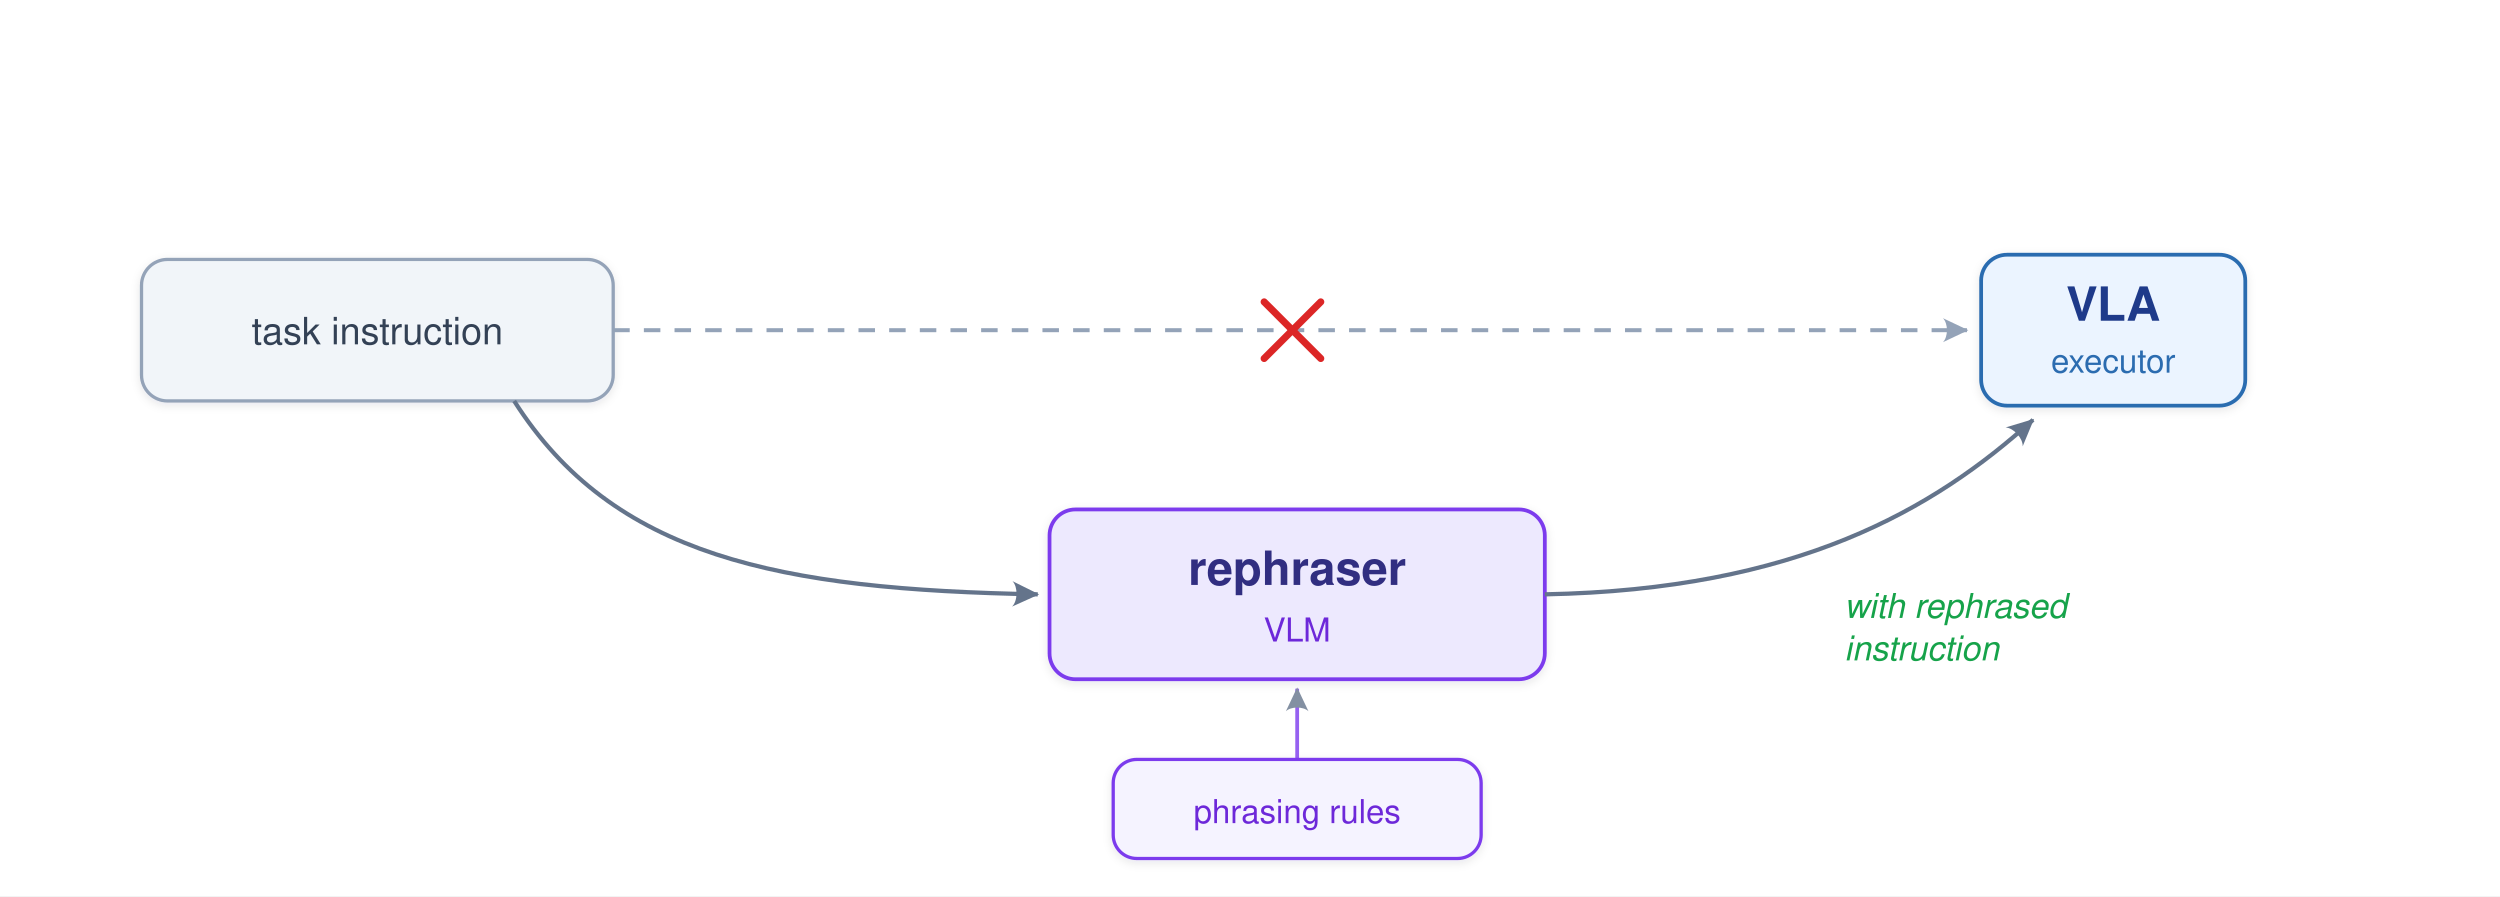
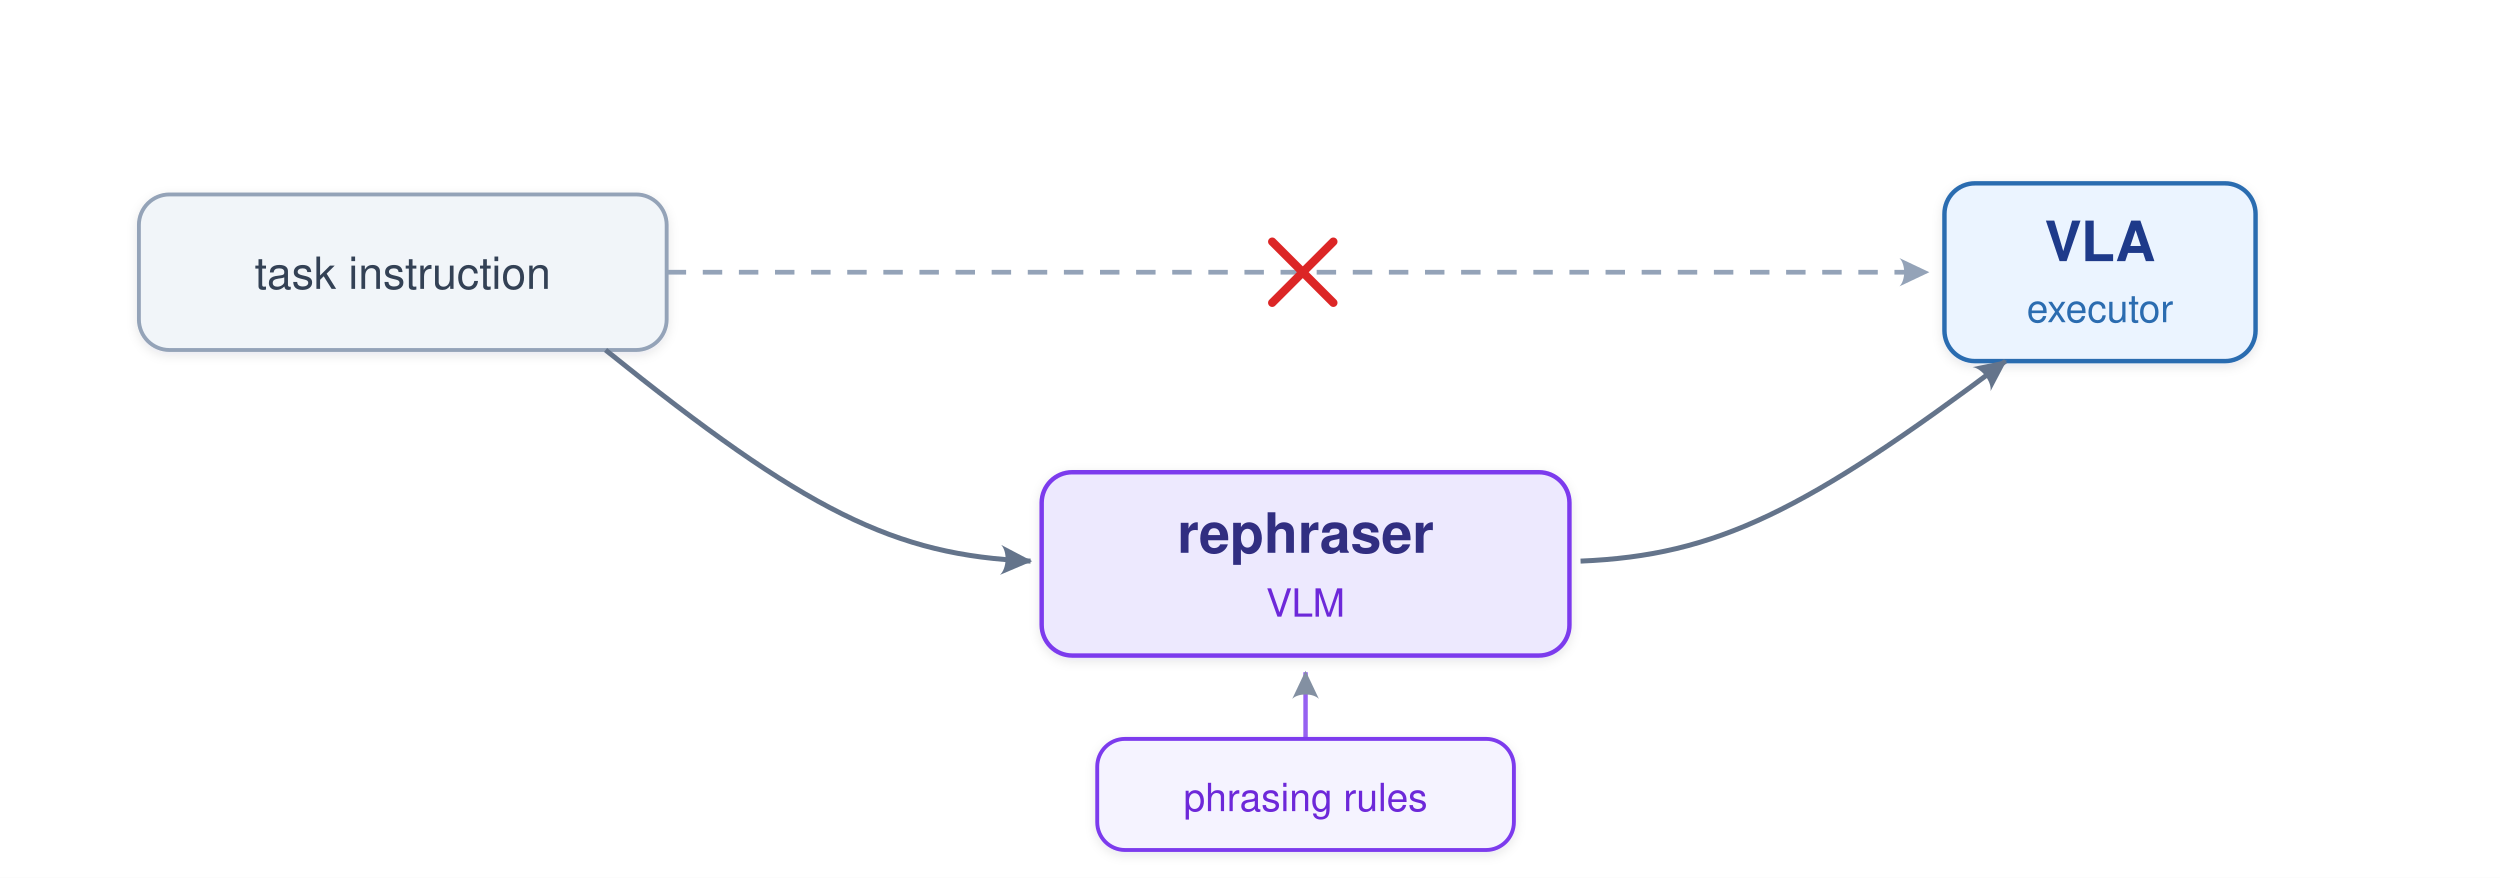
- <svg xmlns="http://www.w3.org/2000/svg" viewBox="0 0 1060 380" font-family="Helvetica Neue, Helvetica, Arial, sans-serif">
+ <svg xmlns="http://www.w3.org/2000/svg" viewBox="0 0 900 316" font-family="Helvetica Neue, Helvetica, Arial, sans-serif">
  <defs>
    <marker id="arr" viewBox="0 0 12 12" refX="10" refY="6" markerWidth="8" markerHeight="8" orient="auto-start-reverse">
      <path d="M 1 1.5 L 10.5 6 L 1 10.5 C 3 8.5, 3 3.5, 1 1.5 z" fill="#64748b" />
    </marker>
    <marker id="arrx" viewBox="0 0 12 12" refX="10" refY="6" markerWidth="8" markerHeight="8" orient="auto-start-reverse">
      <path d="M 1 1.5 L 10.5 6 L 1 10.5 C 3 8.5, 3 3.5, 1 1.5 z" fill="#94a3b8" />
    </marker>
    <filter id="soft" x="-20%" y="-20%" width="140%" height="140%">
      <feDropShadow dx="0" dy="1.2" stdDeviation="2" flood-color="#0f172a" flood-opacity="0.10" />
    </filter>
  </defs>
-   <rect width="1060" height="380" fill="white" />
-   <rect x="60" y="110" width="200" height="60" rx="11" fill="#f1f5f9" stroke="#94a3b8" stroke-width="1.4" filter="url(#soft)" />
-   <text x="160" y="146" font-size="16" text-anchor="middle" fill="#334155">task instruction</text>
-   <rect x="840" y="108" width="112" height="64" rx="11" fill="#ebf4ff" stroke="#2b6cb0" stroke-width="1.6" filter="url(#soft)" />
-   <text x="896" y="136" font-size="20" font-weight="bold" text-anchor="middle" fill="#1e3a8a">VLA</text>
-   <text x="896" y="158" font-size="14" text-anchor="middle" fill="#2b6cb0">executor</text>
-   <line x1="260" y1="140" x2="834" y2="140" stroke="#94a3b8" stroke-width="1.7" stroke-dasharray="7,6" marker-end="url(#arrx)" />
-   <line x1="536" y1="128" x2="560" y2="152" stroke="#dc2626" stroke-width="3" stroke-linecap="round" />
-   <line x1="560" y1="128" x2="536" y2="152" stroke="#dc2626" stroke-width="3" stroke-linecap="round" />
-   <path d="M 218 170 C 260 236, 330 250, 440 252" fill="none" stroke="#64748b" stroke-width="1.8" marker-end="url(#arr)" />
-   <rect x="445" y="216" width="210" height="72" rx="11" fill="#ede9fe" stroke="#7c3aed" stroke-width="1.6" filter="url(#soft)" />
-   <text x="550" y="248" font-size="20" font-weight="bold" text-anchor="middle" fill="#312e81">rephraser</text>
-   <text x="550" y="272" font-size="14" text-anchor="middle" fill="#6d28d9">VLM</text>
-   <path d="M 655 252 C 762 250, 820 216, 862 178" fill="none" stroke="#64748b" stroke-width="1.8" marker-end="url(#arr)" />
-   <text x="782" y="262" font-size="14.5" font-style="italic" fill="#16a34a">with rephrased</text>
-   <text x="782" y="280" font-size="14.5" font-style="italic" fill="#16a34a">instruction</text>
-   <rect x="472" y="322" width="156" height="42" rx="10" fill="#f5f3ff" stroke="#7c3aed" stroke-width="1.4" filter="url(#soft)" />
-   <text x="550" y="349" font-size="14" text-anchor="middle" fill="#6d28d9">phrasing rules</text>
-   <line x1="550" y1="322" x2="550" y2="292" stroke="#7c3aed" stroke-width="1.6" marker-end="url(#arr)" opacity="0.8" />
+   <rect width="900" height="316" fill="white" />
+   <rect x="50" y="70" width="190" height="56" rx="11" fill="#f1f5f9" stroke="#94a3b8" stroke-width="1.4" filter="url(#soft)" />
+   <text x="145" y="104" font-size="16" text-anchor="middle" fill="#334155">task instruction</text>
+   <rect x="700" y="66" width="112" height="64" rx="11" fill="#ebf4ff" stroke="#2b6cb0" stroke-width="1.6" filter="url(#soft)" />
+   <text x="756" y="94" font-size="20" font-weight="bold" text-anchor="middle" fill="#1e3a8a">VLA</text>
+   <text x="756" y="116" font-size="14" text-anchor="middle" fill="#2b6cb0">executor</text>
+   <line x1="240" y1="98" x2="694" y2="98" stroke="#94a3b8" stroke-width="1.7" stroke-dasharray="7,6" marker-end="url(#arrx)" />
+   <line x1="458" y1="87" x2="480" y2="109" stroke="#dc2626" stroke-width="3" stroke-linecap="round" />
+   <line x1="480" y1="87" x2="458" y2="109" stroke="#dc2626" stroke-width="3" stroke-linecap="round" />
+   <path d="M 218 126 C 290 184, 322 200, 371 202" fill="none" stroke="#64748b" stroke-width="1.8" marker-end="url(#arr)" />
+   <rect x="375" y="170" width="190" height="66" rx="11" fill="#ede9fe" stroke="#7c3aed" stroke-width="1.6" filter="url(#soft)" />
+   <text x="470" y="199" font-size="20" font-weight="bold" text-anchor="middle" fill="#312e81">rephraser</text>
+   <text x="470" y="222" font-size="14" text-anchor="middle" fill="#6d28d9">VLM</text>
+   <path d="M 569 202 C 618 200, 650 184, 722 130" fill="none" stroke="#64748b" stroke-width="1.8" marker-end="url(#arr)" />
+   <rect x="395" y="266" width="150" height="40" rx="10" fill="#f5f3ff" stroke="#7c3aed" stroke-width="1.4" filter="url(#soft)" />
+   <text x="470" y="292" font-size="14" text-anchor="middle" fill="#6d28d9">phrasing rules</text>
+   <line x1="470" y1="266" x2="470" y2="242" stroke="#7c3aed" stroke-width="1.6" marker-end="url(#arr)" opacity="0.8" />
</svg>
